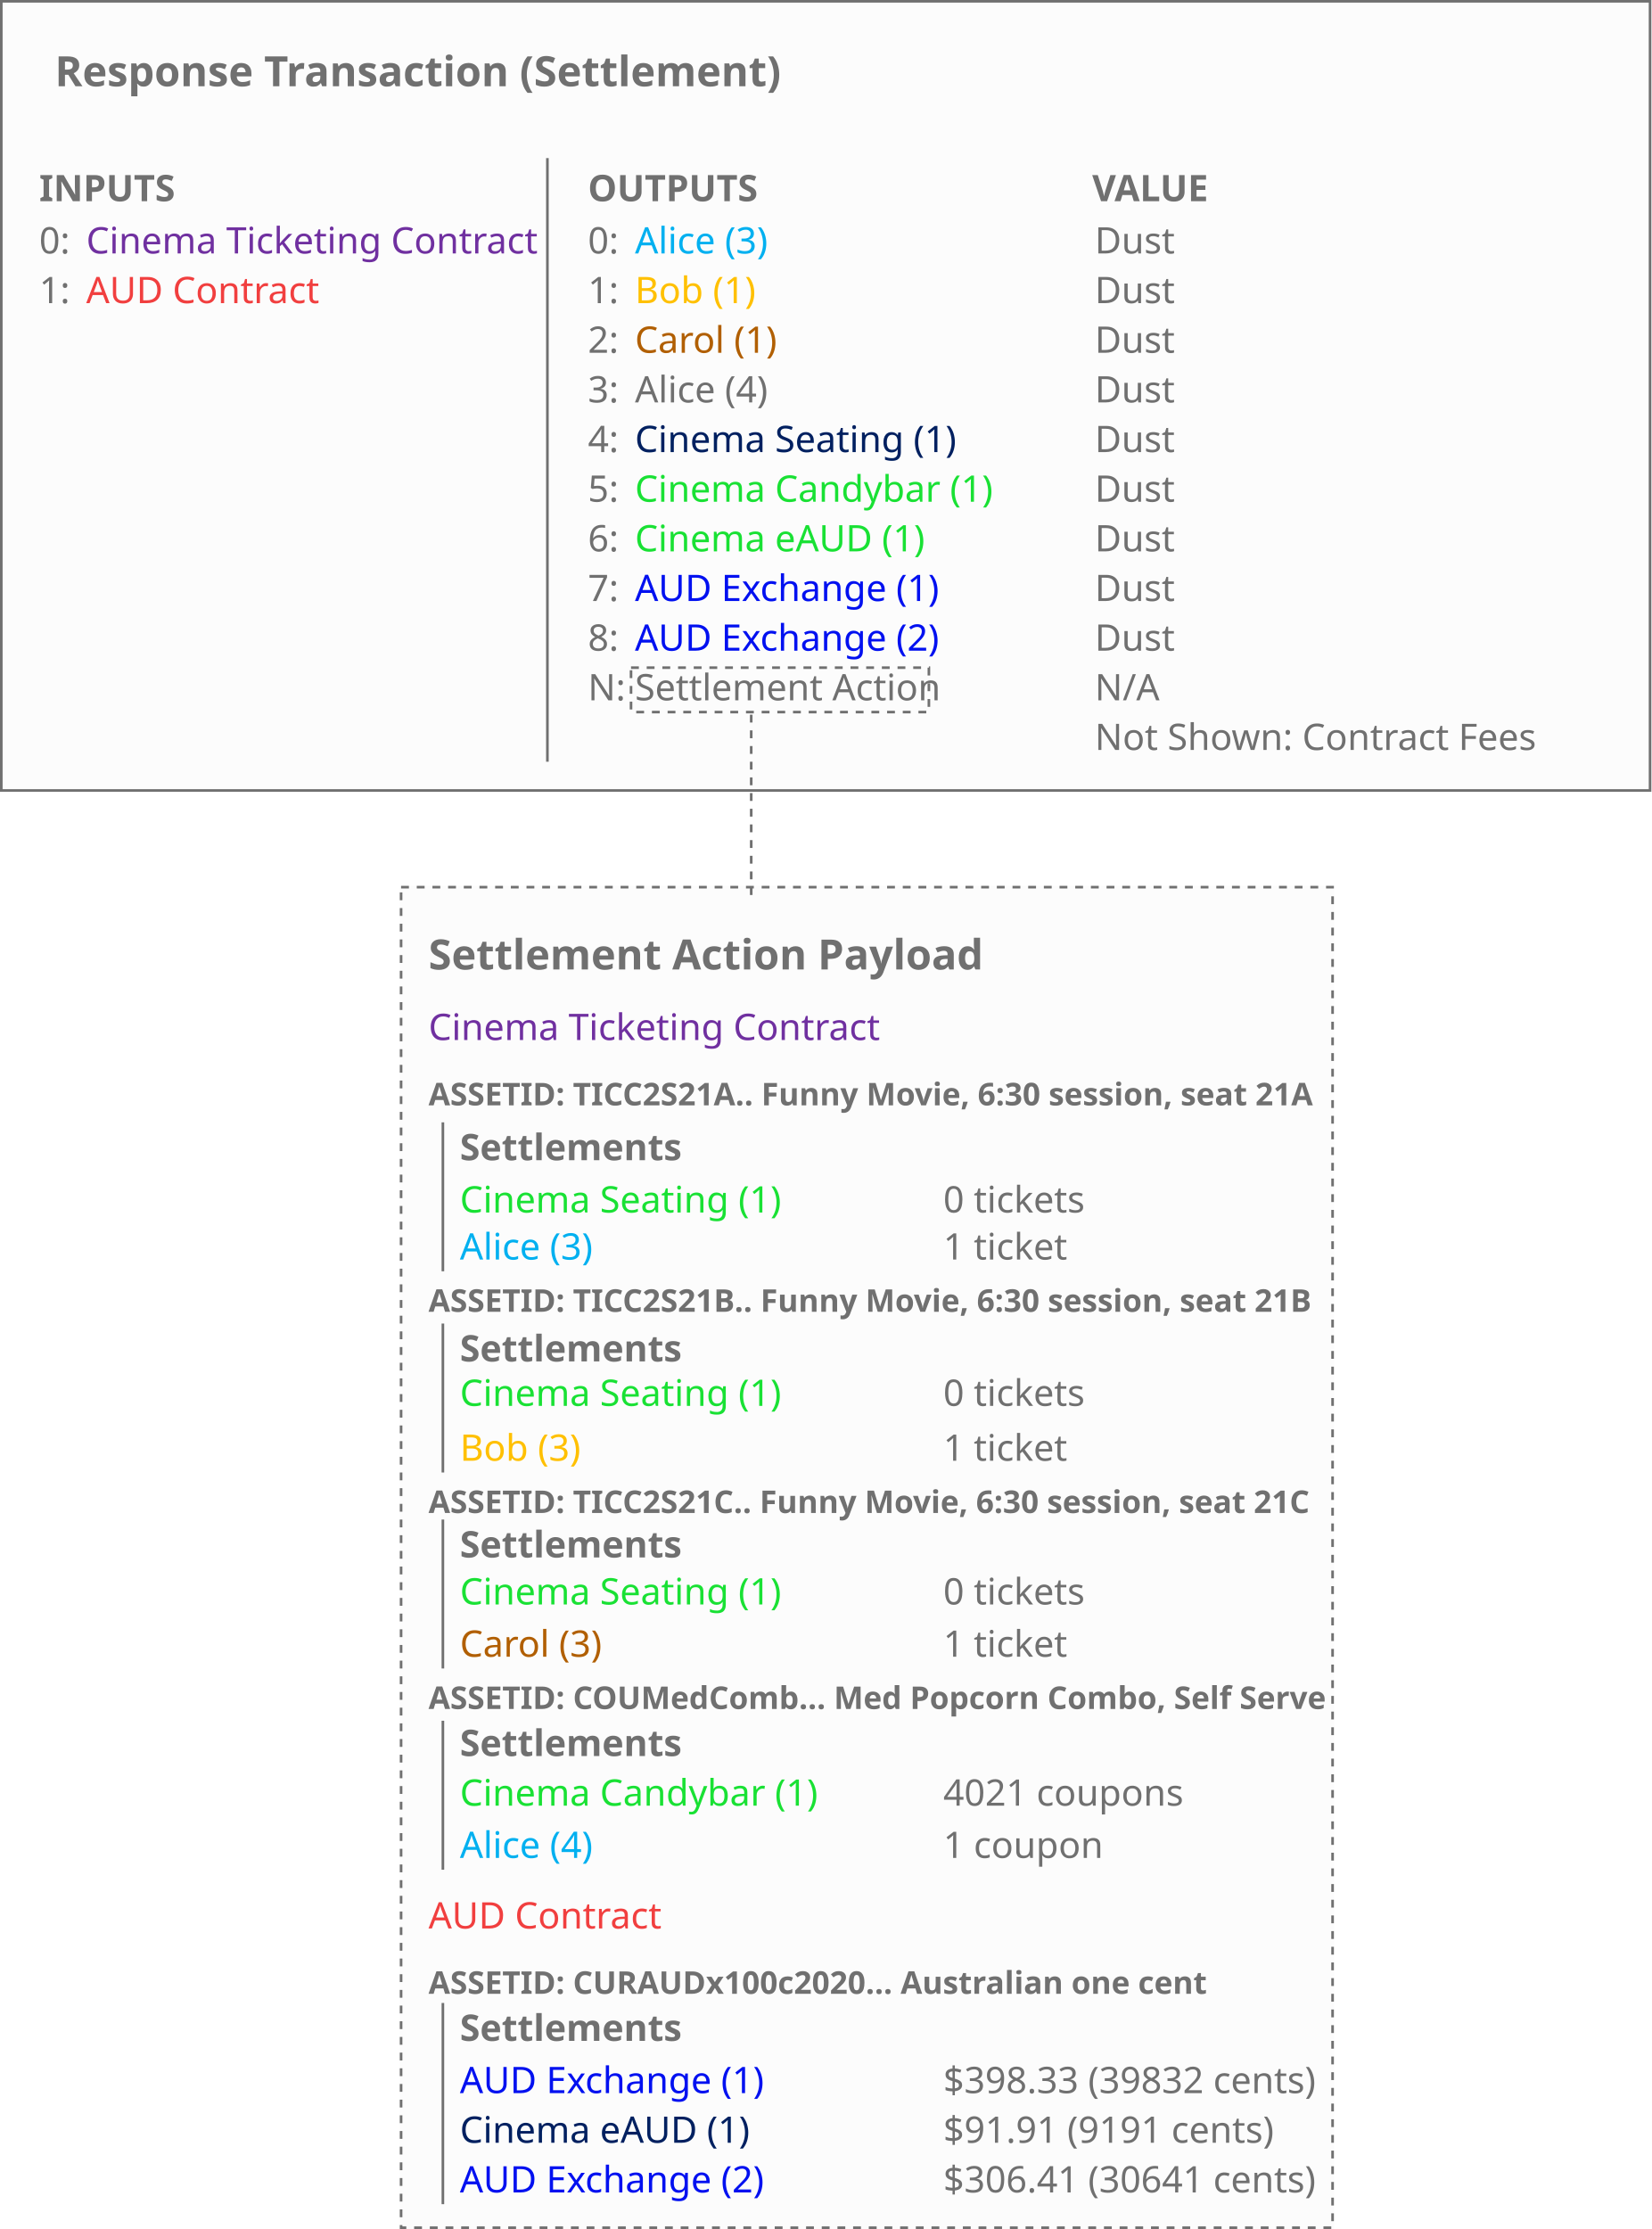
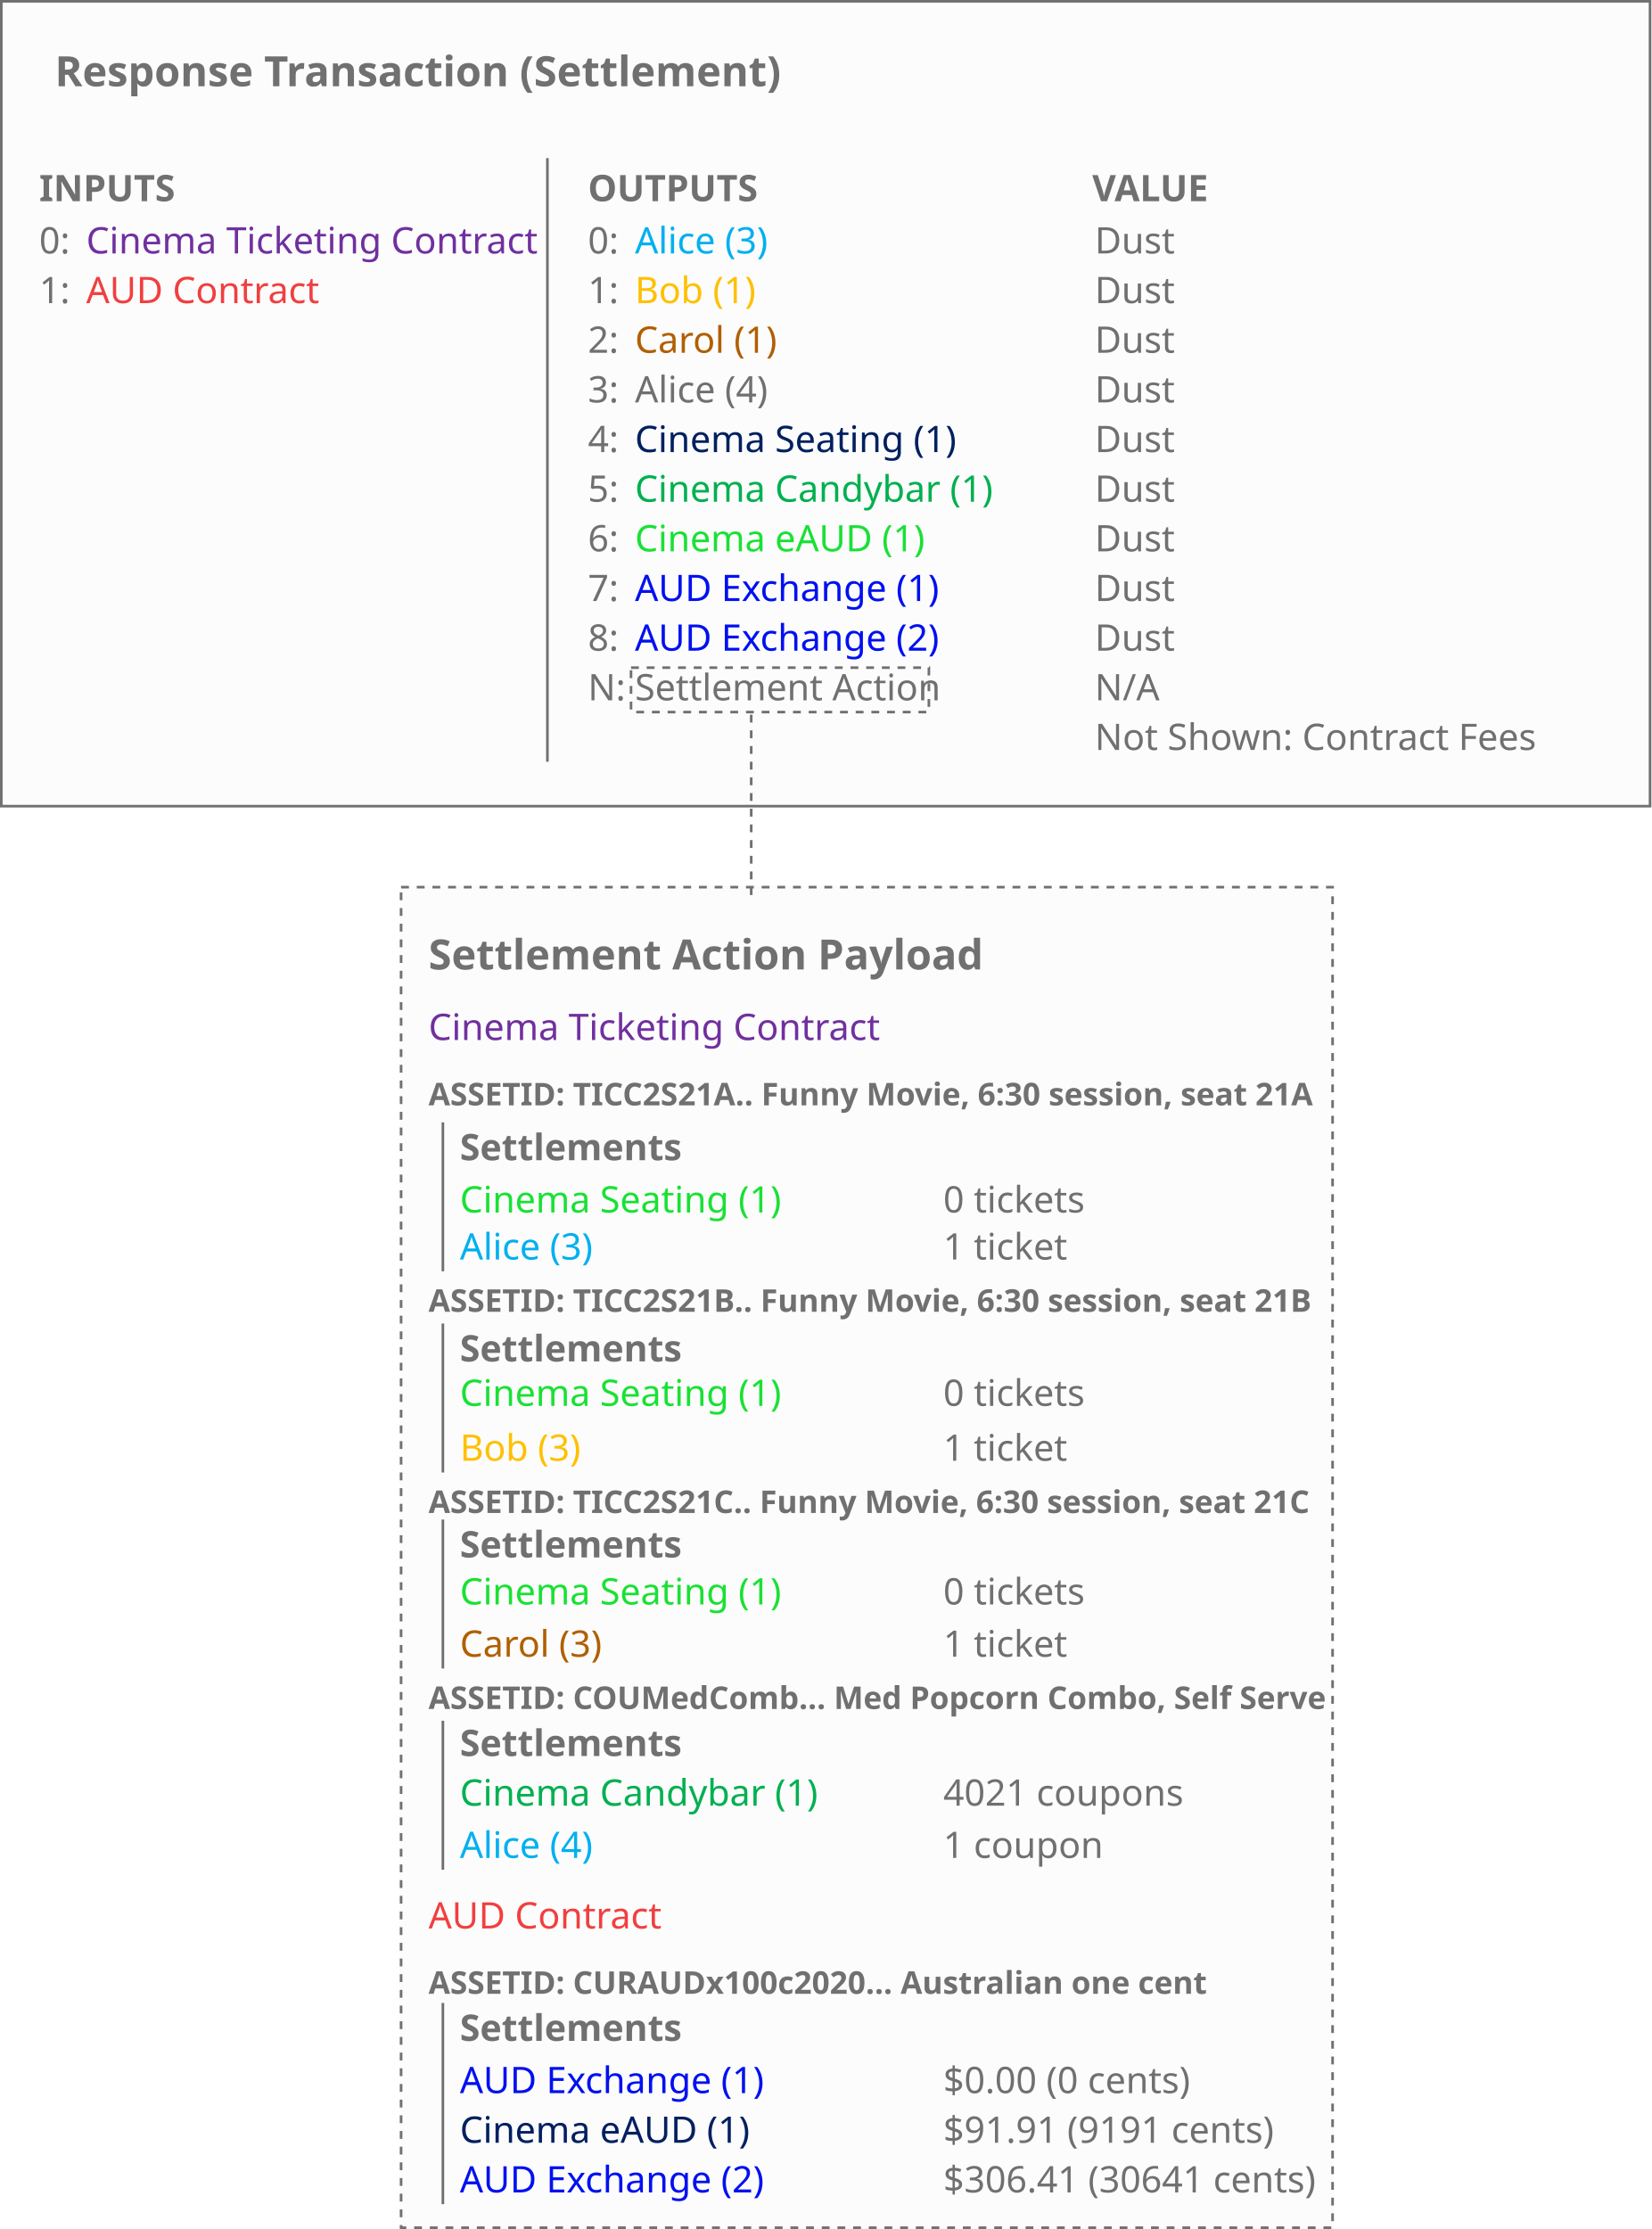
<svg xmlns="http://www.w3.org/2000/svg" width="632" height="853" viewBox="0 0 632 853">
  <g id="cinema-final-settlement" transform="translate(-7576 10702)">
    <g id="Rectangle_249" data-name="Rectangle 249" transform="translate(7729 -10363)" fill="#fcfcfc" stroke="#707070" stroke-width="1" stroke-dasharray="3">
      <rect width="357.499" height="514" stroke="none" />
      <rect x="0.5" y="0.5" width="356.499" height="513" fill="none" />
    </g>
-     <text id="_398.33_39832_cents_" data-name="$398.33 (39832 cents)" transform="translate(7937 -9901)" fill="#707070" font-size="14" font-family="SegoeUI, Segoe UI">
-       <tspan x="0" y="0">$398.33 (39832 cents)</tspan>
+     <text id="_0.00_0_cents_" data-name="$0.00 (0 cents)" transform="translate(7937 -9901)" fill="#707070" font-size="14" font-family="SegoeUI, Segoe UI">
+       <tspan x="0" y="0">$0.00 (0 cents)</tspan>
    </text>
    <g id="Rectangle_248" data-name="Rectangle 248" transform="translate(7576 -10702)" fill="#fcfcfc" stroke="#707070" stroke-width="1">
-       <rect width="632" height="303" stroke="none" />
-       <rect x="0.5" y="0.5" width="631" height="302" fill="none" />
+       <rect width="632" height="309" stroke="none" />
+       <rect x="0.5" y="0.5" width="631" height="308" fill="none" />
    </g>
    <text id="Response_Transaction_Settlement_" data-name="Response Transaction (Settlement)" transform="translate(7597 -10669)" fill="#707070" font-size="16" font-family="SegoeUI-Semibold, Segoe UI" font-weight="600">
      <tspan x="0" y="0">Response Transaction (Settlement)</tspan>
    </text>
    <line id="Line_294" data-name="Line 294" y2="231" transform="translate(7785.5 -10641.5)" fill="none" stroke="#707070" stroke-width="1" />
    <text id="INPUTS" transform="translate(7591 -10640)" fill="#707070" font-size="14" font-family="SegoeUI-Bold, Segoe UI" font-weight="700">
      <tspan x="0" y="15">INPUTS</tspan>
    </text>
    <text id="OUTPUTS_" data-name="OUTPUTS " transform="translate(7801 -10640)" fill="#707070" font-size="14" font-family="SegoeUI-Bold, Segoe UI" font-weight="700">
      <tspan x="0" y="15">OUTPUTS </tspan>
    </text>
    <text id="_0:_" data-name="0: " transform="translate(7591 -10605)" fill="#707070" font-size="14" font-family="SegoeUI, Segoe UI">
      <tspan x="0" y="0">0: </tspan>
    </text>
    <text id="VALUE" transform="translate(7994 -10640)" fill="#707070" font-size="14" font-family="SegoeUI-Bold, Segoe UI" font-weight="700">
      <tspan x="0" y="15">VALUE</tspan>
    </text>
    <text id="Settlement_Action_Payload" data-name="Settlement Action Payload" transform="translate(7740 -10331)" fill="#707070" font-size="16" font-family="SegoeUI-Semibold, Segoe UI" font-weight="600">
      <tspan x="0" y="0">Settlement Action Payload</tspan>
    </text>
    <text id="Settlements" transform="translate(7752 -10258)" fill="#707070" font-size="14" font-family="SegoeUI-Bold, Segoe UI" font-weight="700">
      <tspan x="0" y="0">Settlements</tspan>
    </text>
    <text id="_0_tickets" data-name="0 tickets" transform="translate(7937 -10238)" fill="#707070" font-size="14" font-family="SegoeUI, Segoe UI">
      <tspan x="0" y="0">0 tickets</tspan>
    </text>
    <text id="_1_ticket" data-name="1 ticket" transform="translate(7937 -10220)" fill="#707070" font-size="14" font-family="SegoeUI, Segoe UI">
      <tspan x="0" y="0">1 ticket</tspan>
    </text>
    <text id="ASSETID:_TICC2S21A.._Funny_Movie_6:30_session_seat_21A" data-name="ASSETID: TICC2S21A.. Funny Movie, 6:30 session, seat 21A" transform="translate(7740 -10292)" fill="#707070" font-size="12" font-family="SegoeUI-Bold, Segoe UI" font-weight="700">
      <tspan x="0" y="13">ASSETID: TICC2S21A.. Funny Movie, 6:30 session, seat 21A</tspan>
    </text>
    <line id="Line_295" data-name="Line 295" y2="57" transform="translate(7745.5 -10272.5)" fill="none" stroke="#707070" stroke-width="1" />
    <line id="Line_296" data-name="Line 296" y2="70" transform="translate(7863.5 -10428.5)" fill="none" stroke="#707070" stroke-width="1" stroke-dasharray="3" />
    <text id="_1:_" data-name="1: " transform="translate(7591 -10586)" fill="#707070" font-size="14" font-family="SegoeUI, Segoe UI">
      <tspan x="0" y="0">1: </tspan>
    </text>
    <text id="AUD_Contract" data-name="AUD Contract" transform="translate(7609 -10586)" fill="#f13f3f" font-size="14" font-family="SegoeUI, Segoe UI">
      <tspan x="0" y="0">AUD Contract</tspan>
    </text>
    <text id="_0:_2" data-name="0: " transform="translate(7801 -10605)" fill="#707070" font-size="14" font-family="SegoeUI, Segoe UI">
      <tspan x="0" y="0">0: </tspan>
    </text>
    <text id="_1:_2" data-name="1: " transform="translate(7801 -10586)" fill="#707070" font-size="14" font-family="SegoeUI, Segoe UI">
      <tspan x="0" y="0">1: </tspan>
    </text>
    <text id="_2:_" data-name="2: " transform="translate(7801 -10567)" fill="#707070" font-size="14" font-family="SegoeUI, Segoe UI">
      <tspan x="0" y="0">2: </tspan>
    </text>
    <text id="Dust" transform="translate(7995 -10605)" fill="#707070" font-size="14" font-family="SegoeUI, Segoe UI">
      <tspan x="0" y="0">Dust</tspan>
    </text>
    <text id="Dust-2" data-name="Dust" transform="translate(7995 -10586)" fill="#707070" font-size="14" font-family="SegoeUI, Segoe UI">
      <tspan x="0" y="0">Dust</tspan>
    </text>
    <text id="_3:_" data-name="3: " transform="translate(7801 -10548)" fill="#707070" font-size="14" font-family="SegoeUI, Segoe UI">
      <tspan x="0" y="0">3: </tspan>
    </text>
    <text id="Alice_3_" data-name="Alice (3)" transform="translate(7819 -10605)" fill="#00b0f0" font-size="14" font-family="SegoeUI, Segoe UI">
      <tspan x="0" y="0">Alice (3)</tspan>
    </text>
    <text id="_4:_" data-name="4: " transform="translate(7801 -10529)" fill="#707070" font-size="14" font-family="SegoeUI, Segoe UI">
      <tspan x="0" y="0">4: </tspan>
    </text>
    <text id="Bob_1_" data-name="Bob (1) " transform="translate(7819 -10586)" fill="#ffc000" font-size="14" font-family="SegoeUI, Segoe UI">
      <tspan x="0" y="0">Bob (1) </tspan>
    </text>
    <text id="Carol_1_" data-name="Carol (1)" transform="translate(7819 -10567)" fill="#b15f02" font-size="14" font-family="SegoeUI, Segoe UI">
      <tspan x="0" y="0">Carol (1)</tspan>
    </text>
    <text id="Cinema_Seating_1_" data-name="Cinema Seating (1)" transform="translate(7819 -10529)" fill="#002060" font-size="14" font-family="SegoeUI, Segoe UI">
      <tspan x="0" y="0">Cinema Seating (1)</tspan>
    </text>
    <text id="Alice_4_" data-name="Alice (4)" transform="translate(7819 -10548)" fill="#707070" font-size="14" font-family="SegoeUI, Segoe UI">
      <tspan x="0" y="0">Alice (4)</tspan>
    </text>
    <text id="Dust-3" data-name="Dust" transform="translate(7995 -10567)" fill="#707070" font-size="14" font-family="SegoeUI, Segoe UI">
      <tspan x="0" y="0">Dust</tspan>
    </text>
    <text id="Dust_" data-name="Dust " transform="translate(7995 -10548)" fill="#707070" font-size="14" font-family="SegoeUI, Segoe UI">
      <tspan x="0" y="0">Dust </tspan>
    </text>
    <text id="Dust_2" data-name="Dust " transform="translate(7995 -10529)" fill="#707070" font-size="14" font-family="SegoeUI, Segoe UI">
      <tspan x="0" y="0">Dust </tspan>
    </text>
    <text id="Cinema_Seating_1_2" data-name="Cinema Seating (1)" transform="translate(7752 -10238)" fill="#19e134" font-size="14" font-family="SegoeUI, Segoe UI">
      <tspan x="0" y="0">Cinema Seating (1)</tspan>
    </text>
    <text id="Alice_3_2" data-name="Alice (3)" transform="translate(7752 -10220)" fill="#00b0f0" font-size="14" font-family="SegoeUI, Segoe UI">
      <tspan x="0" y="0">Alice (3)</tspan>
    </text>
    <text id="Bob_3_" data-name="Bob (3)" transform="translate(7752 -10143)" fill="#ffc000" font-size="14" font-family="SegoeUI, Segoe UI">
      <tspan x="0" y="0">Bob (3)</tspan>
    </text>
    <text id="Carol_3_" data-name="Carol (3)" transform="translate(7752 -10068)" fill="#b15f02" font-size="14" font-family="SegoeUI, Segoe UI">
      <tspan x="0" y="0">Carol (3)</tspan>
    </text>
    <text id="Cinema_Ticketing_Contract" data-name="Cinema Ticketing Contract" transform="translate(7609 -10605)" fill="#7030a0" font-size="14" font-family="SegoeUI, Segoe UI">
      <tspan x="0" y="0">Cinema Ticketing Contract</tspan>
    </text>
    <g id="Rectangle_250" data-name="Rectangle 250" transform="translate(7817 -10447)" fill="none" stroke="#707070" stroke-width="1" stroke-dasharray="3">
      <rect width="115" height="18" stroke="none" />
      <rect x="0.5" y="0.5" width="114" height="17" fill="none" />
    </g>
    <text id="N:_" data-name="N: " transform="translate(7801 -10434)" fill="#707070" font-size="14" font-family="SegoeUI, Segoe UI">
      <tspan x="0" y="0">N: </tspan>
    </text>
    <text id="Settlement_Action" data-name="Settlement Action" transform="translate(7819 -10434)" fill="#707070" font-size="14" font-family="SegoeUI, Segoe UI">
      <tspan x="0" y="0">Settlement Action</tspan>
    </text>
    <text id="N_A" data-name="N/A" transform="translate(7995 -10434)" fill="#707070" font-size="14" font-family="SegoeUI, Segoe UI">
      <tspan x="0" y="0">N/A</tspan>
    </text>
    <text id="Not_Shown:_Contract_Fees" data-name="Not Shown: Contract Fees" transform="translate(7995 -10415)" fill="#707070" font-size="14" font-family="SegoeUI, Segoe UI">
      <tspan x="0" y="0">Not Shown: Contract Fees</tspan>
    </text>
    <text id="Cinema_Ticketing_Contract-2" data-name="Cinema Ticketing Contract" transform="translate(7740 -10304)" fill="#7030a0" font-size="14" font-family="SegoeUI, Segoe UI">
      <tspan x="0" y="0">Cinema Ticketing Contract</tspan>
    </text>
    <text id="ASSETID:_TICC2S21B.._Funny_Movie_6:30_session_seat_21B" data-name="ASSETID: TICC2S21B.. Funny Movie, 6:30 session, seat 21B" transform="translate(7740 -10213)" fill="#707070" font-size="12" font-family="SegoeUI-Bold, Segoe UI" font-weight="700">
      <tspan x="0" y="13">ASSETID: TICC2S21B.. Funny Movie, 6:30 session, seat 21B</tspan>
    </text>
    <text id="ASSETID:_TICC2S21C.._Funny_Movie_6:30_session_seat_21C" data-name="ASSETID: TICC2S21C.. Funny Movie, 6:30 session, seat 21C" transform="translate(7740 -10136)" fill="#707070" font-size="12" font-family="SegoeUI-Bold, Segoe UI" font-weight="700">
      <tspan x="0" y="13">ASSETID: TICC2S21C.. Funny Movie, 6:30 session, seat 21C</tspan>
    </text>
    <text id="ASSETID:_COUMedComb_Med_Popcorn_Combo_Self_Serve" data-name="ASSETID: COUMedComb… Med Popcorn Combo, Self Serve" transform="translate(7740 -10061)" fill="#707070" font-size="12" font-family="SegoeUI-Bold, Segoe UI" font-weight="700">
      <tspan x="0" y="13">ASSETID: COUMedComb… Med Popcorn Combo, Self Serve</tspan>
    </text>
    <text id="Settlements-2" data-name="Settlements" transform="translate(7752 -10181)" fill="#707070" font-size="14" font-family="SegoeUI-Bold, Segoe UI" font-weight="700">
      <tspan x="0" y="0">Settlements</tspan>
    </text>
    <text id="_1_ticket-2" data-name="1 ticket" transform="translate(7937 -10143)" fill="#707070" font-size="14" font-family="SegoeUI, Segoe UI">
      <tspan x="0" y="0">1 ticket</tspan>
    </text>
    <text id="Settlements-3" data-name="Settlements" transform="translate(7752 -10106)" fill="#707070" font-size="14" font-family="SegoeUI-Bold, Segoe UI" font-weight="700">
      <tspan x="0" y="0">Settlements</tspan>
    </text>
    <text id="_1_ticket-3" data-name="1 ticket" transform="translate(7937 -10068)" fill="#707070" font-size="14" font-family="SegoeUI, Segoe UI">
      <tspan x="0" y="0">1 ticket</tspan>
    </text>
    <text id="_0_tickets-2" data-name="0 tickets" transform="translate(7937 -10164)" fill="#707070" font-size="14" font-family="SegoeUI, Segoe UI">
      <tspan x="0" y="0">0 tickets</tspan>
    </text>
    <text id="Cinema_Seating_1_3" data-name="Cinema Seating (1)" transform="translate(7752 -10164)" fill="#19e134" font-size="14" font-family="SegoeUI, Segoe UI">
      <tspan x="0" y="0">Cinema Seating (1)</tspan>
    </text>
    <text id="_0_tickets-3" data-name="0 tickets" transform="translate(7937 -10088)" fill="#707070" font-size="14" font-family="SegoeUI, Segoe UI">
      <tspan x="0" y="0">0 tickets</tspan>
    </text>
    <text id="Cinema_Seating_1_4" data-name="Cinema Seating (1)" transform="translate(7752 -10088)" fill="#19e134" font-size="14" font-family="SegoeUI, Segoe UI">
      <tspan x="0" y="0">Cinema Seating (1)</tspan>
    </text>
    <text id="_5:_" data-name="5: " transform="translate(7801 -10510)" fill="#707070" font-size="14" font-family="SegoeUI, Segoe UI">
      <tspan x="0" y="0">5: </tspan>
    </text>
    <text id="Dust_3" data-name="Dust " transform="translate(7995 -10510)" fill="#707070" font-size="14" font-family="SegoeUI, Segoe UI">
      <tspan x="0" y="0">Dust </tspan>
    </text>
    <text id="_6:_" data-name="6: " transform="translate(7801 -10491)" fill="#707070" font-size="14" font-family="SegoeUI, Segoe UI">
      <tspan x="0" y="0">6: </tspan>
    </text>
    <text id="Dust_4" data-name="Dust " transform="translate(7995 -10491)" fill="#707070" font-size="14" font-family="SegoeUI, Segoe UI">
      <tspan x="0" y="0">Dust </tspan>
    </text>
-     <text id="Cinema_Candybar_1_" data-name="Cinema Candybar (1)" transform="translate(7819 -10510)" fill="#19e134" font-size="14" font-family="SegoeUI, Segoe UI">
+     <text id="Cinema_Candybar_1_" data-name="Cinema Candybar (1)" transform="translate(7819 -10510)" fill="#00b050" font-size="14" font-family="SegoeUI, Segoe UI">
      <tspan x="0" y="0">Cinema Candybar (1)</tspan>
    </text>
    <text id="Cinema_eAUD_1_" data-name="Cinema eAUD (1)" transform="translate(7819 -10491)" fill="#19e134" font-size="14" font-family="SegoeUI, Segoe UI">
      <tspan x="0" y="0">Cinema eAUD (1)</tspan>
    </text>
    <line id="Line_297" data-name="Line 297" y2="57" transform="translate(7745.5 -10195.5)" fill="none" stroke="#707070" stroke-width="1" />
    <line id="Line_298" data-name="Line 298" y2="57" transform="translate(7745.5 -10120.5)" fill="none" stroke="#707070" stroke-width="1" />
    <text id="Settlements-4" data-name="Settlements" transform="translate(7752 -10030)" fill="#707070" font-size="14" font-family="SegoeUI-Bold, Segoe UI" font-weight="700">
      <tspan x="0" y="0">Settlements</tspan>
    </text>
    <text id="_1_coupon" data-name="1 coupon" transform="translate(7937 -9991)" fill="#707070" font-size="14" font-family="SegoeUI, Segoe UI">
      <tspan x="0" y="0">1 coupon</tspan>
    </text>
-     <text id="Cinema_Candybar_1_2" data-name="Cinema Candybar (1)" transform="translate(7752 -10011)" fill="#19e134" font-size="14" font-family="SegoeUI, Segoe UI">
+     <text id="Cinema_Candybar_1_2" data-name="Cinema Candybar (1)" transform="translate(7752 -10011)" fill="#00b050" font-size="14" font-family="SegoeUI, Segoe UI">
      <tspan x="0" y="0">Cinema Candybar (1)</tspan>
    </text>
    <text id="Alice_4_2" data-name="Alice (4)" transform="translate(7752 -9991)" fill="#00b0f0" font-size="14" font-family="SegoeUI, Segoe UI">
      <tspan x="0" y="0">Alice (4)</tspan>
    </text>
    <text id="_4021_coupons" data-name="4021 coupons" transform="translate(7937 -10011)" fill="#707070" font-size="14" font-family="SegoeUI, Segoe UI">
      <tspan x="0" y="0">4021 coupons</tspan>
    </text>
    <line id="Line_299" data-name="Line 299" y2="57" transform="translate(7745.5 -10043.5)" fill="none" stroke="#707070" stroke-width="1" />
    <text id="AUD_Contract_" data-name="AUD Contract " transform="translate(7740 -9964)" fill="#f13f3f" font-size="14" font-family="SegoeUI, Segoe UI">
      <tspan x="0" y="0">AUD Contract </tspan>
    </text>
    <text id="ASSETID:_CURAUDx100c2020..._Australian_one_cent" data-name="ASSETID: CURAUDx100c2020... Australian one cent" transform="translate(7740 -9952)" fill="#707070" font-size="12" font-family="SegoeUI-Bold, Segoe UI" font-weight="700">
      <tspan x="0" y="13">ASSETID: CURAUDx100c2020... Australian one cent</tspan>
    </text>
    <text id="Settlements-5" data-name="Settlements" transform="translate(7752 -9921)" fill="#707070" font-size="14" font-family="SegoeUI-Bold, Segoe UI" font-weight="700">
      <tspan x="0" y="0">Settlements</tspan>
    </text>
    <line id="Line_300" data-name="Line 300" y2="77" transform="translate(7745.5 -9935.5)" fill="none" stroke="#707070" stroke-width="1" />
    <text id="Cinema_eAUD_1_2" data-name="Cinema eAUD (1)" transform="translate(7752 -9882)" fill="#002060" font-size="14" font-family="SegoeUI, Segoe UI">
      <tspan x="0" y="0">Cinema eAUD (1)</tspan>
    </text>
    <text id="AUD_Exchange_1_" data-name="AUD Exchange (1) " transform="translate(7752 -9901)" fill="#0010f0" font-size="14" font-family="SegoeUI, Segoe UI">
      <tspan x="0" y="0">AUD Exchange (1) </tspan>
    </text>
    <text id="_91.91_9191_cents_" data-name="$91.91 (9191 cents)" transform="translate(7937 -9882)" fill="#707070" font-size="14" font-family="SegoeUI, Segoe UI">
      <tspan x="0" y="0">$91.91 (9191 cents)</tspan>
    </text>
    <text id="_306.41_30641_cents_" data-name="$306.41 (30641 cents)" transform="translate(7937 -9863)" fill="#707070" font-size="14" font-family="SegoeUI, Segoe UI">
      <tspan x="0" y="0">$306.41 (30641 cents)</tspan>
    </text>
    <text id="AUD_Exchange_2_" data-name="AUD Exchange (2) " transform="translate(7752 -9863)" fill="#0010f0" font-size="14" font-family="SegoeUI, Segoe UI">
      <tspan x="0" y="0">AUD Exchange (2) </tspan>
    </text>
    <text id="_7:_" data-name="7: " transform="translate(7801 -10472)" fill="#707070" font-size="14" font-family="SegoeUI, Segoe UI">
      <tspan x="0" y="0">7: </tspan>
    </text>
    <text id="Dust_5" data-name="Dust " transform="translate(7995 -10472)" fill="#707070" font-size="14" font-family="SegoeUI, Segoe UI">
      <tspan x="0" y="0">Dust </tspan>
    </text>
    <text id="AUD_Exchange_1_2" data-name="AUD Exchange (1) " transform="translate(7819 -10472)" fill="#0010f0" font-size="14" font-family="SegoeUI, Segoe UI">
      <tspan x="0" y="0">AUD Exchange (1) </tspan>
    </text>
    <text id="_8:_" data-name="8: " transform="translate(7801 -10453)" fill="#707070" font-size="14" font-family="SegoeUI, Segoe UI">
      <tspan x="0" y="0">8: </tspan>
    </text>
    <text id="Dust_6" data-name="Dust " transform="translate(7995 -10453)" fill="#707070" font-size="14" font-family="SegoeUI, Segoe UI">
      <tspan x="0" y="0">Dust </tspan>
    </text>
    <text id="AUD_Exchange_2_2" data-name="AUD Exchange (2) " transform="translate(7819 -10453)" fill="#0010f0" font-size="14" font-family="SegoeUI, Segoe UI">
      <tspan x="0" y="0">AUD Exchange (2) </tspan>
    </text>
  </g>
</svg>
